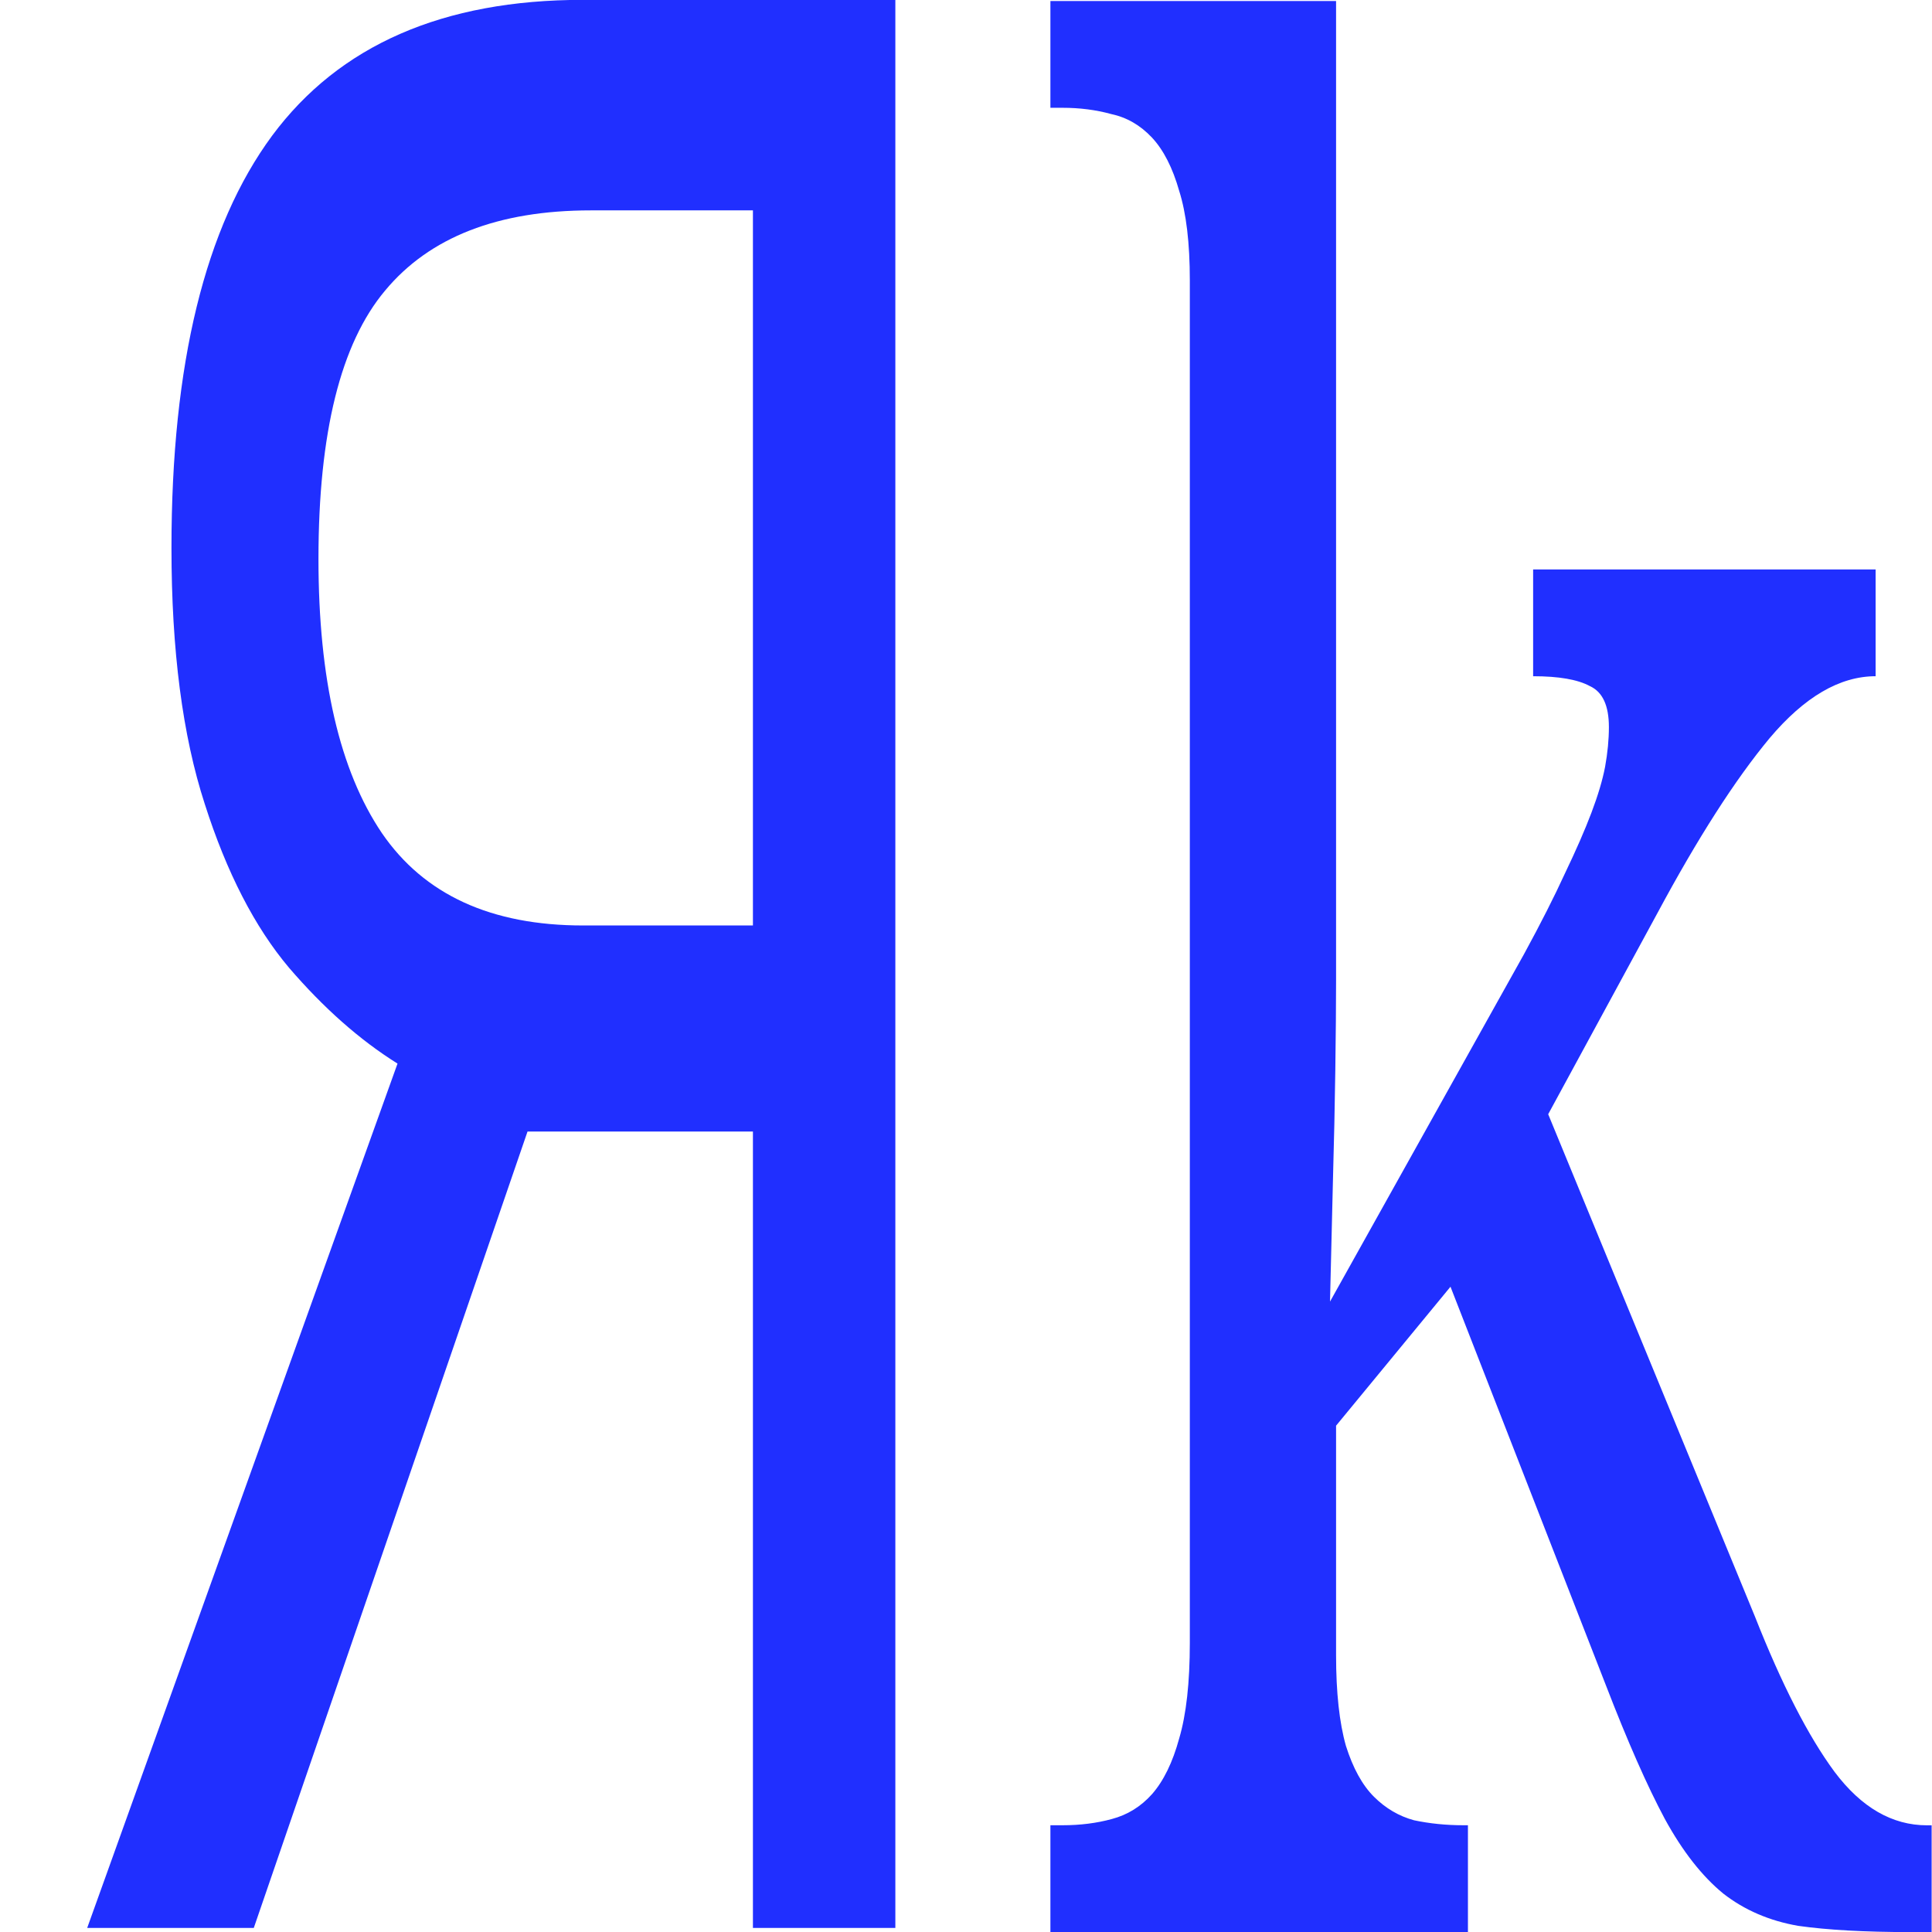
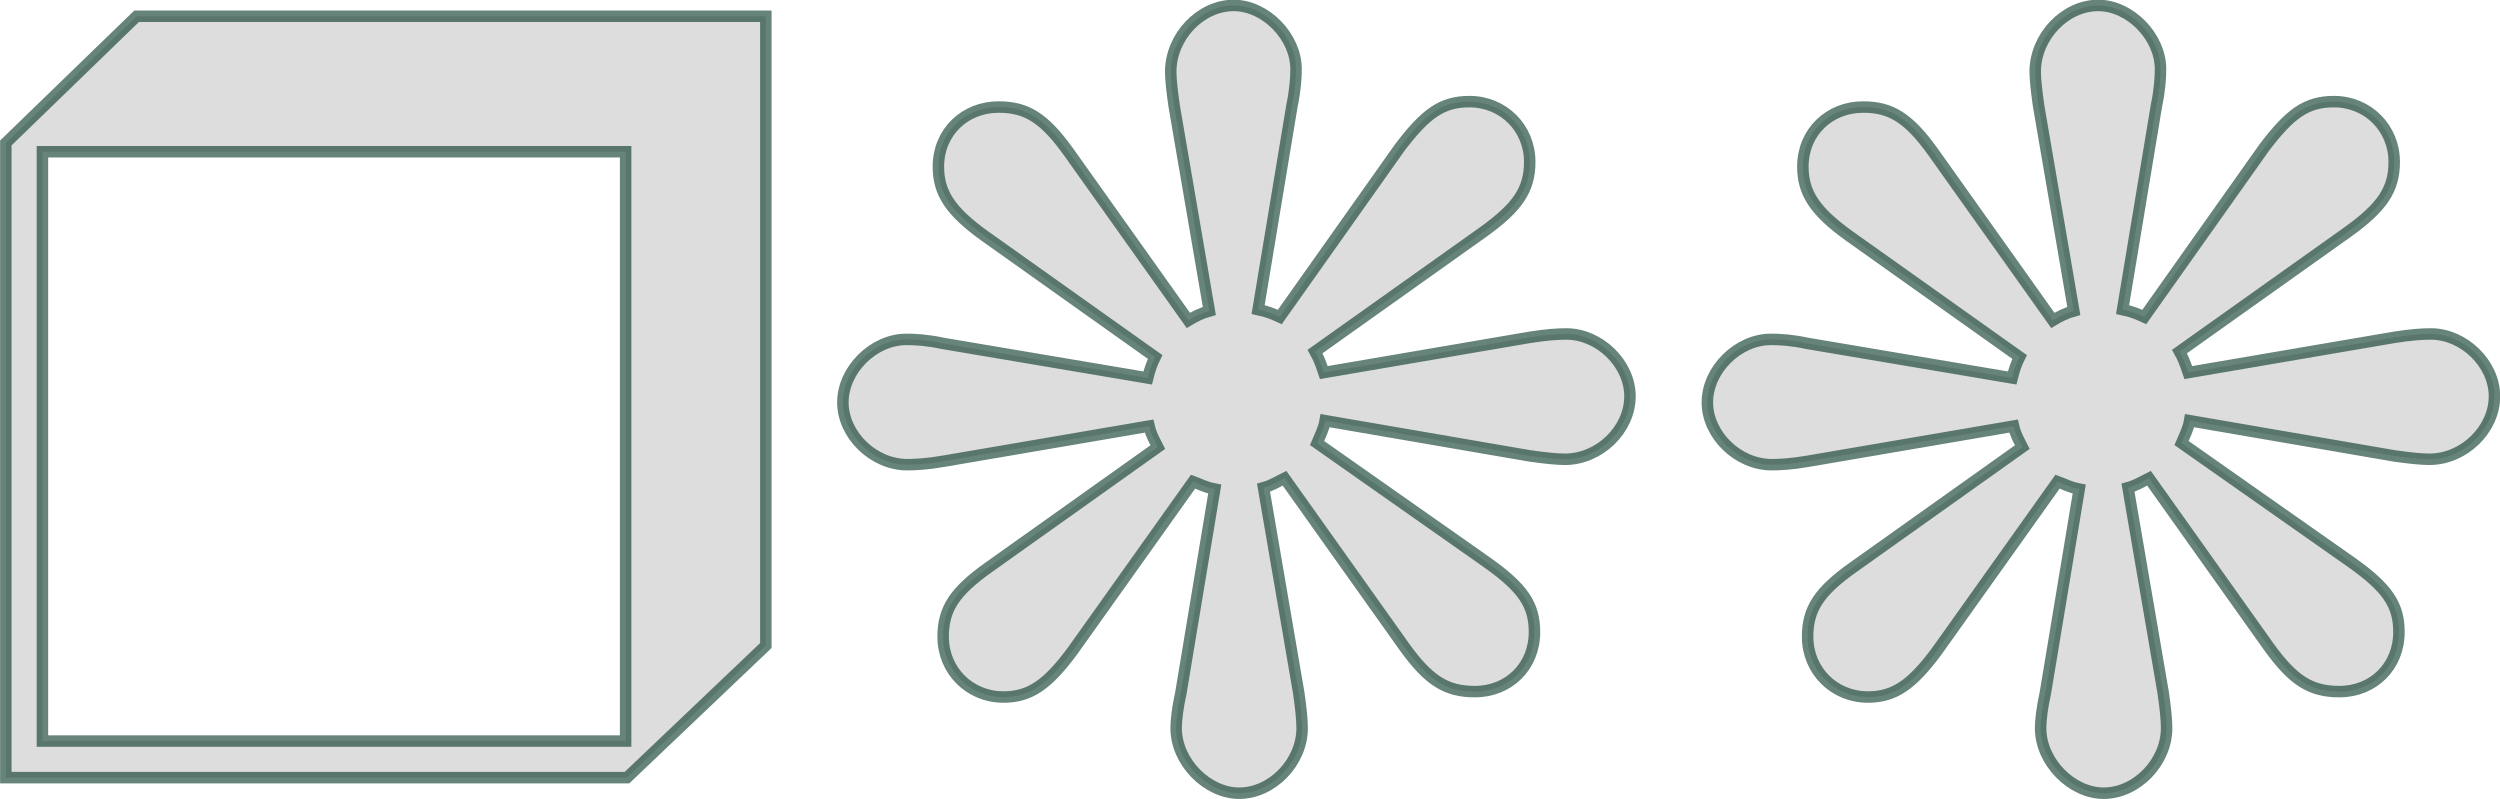
- <svg xmlns="http://www.w3.org/2000/svg" width="793.591mm" height="793.75mm" viewBox="0 0 793.591 793.75" version="1.1" id="svg5">
+ <svg xmlns="http://www.w3.org/2000/svg" width="57.669mm" height="18.426mm" viewBox="0 0 57.669 18.426" version="1.1" id="svg5">
  <defs id="defs2" />
-   <g id="layer1" transform="translate(-72.55599,-26.49977)">
-     <g aria-label="k" transform="scale(0.8360152,1.19615)" id="text1012" style="font-size:36.377px;font-family:'Droid Serif';-inkscape-font-specification:'Droid Serif, Normal';fill:#1322ff;fill-opacity:0.941;stroke:#1322ff;stroke-width:0;stroke-opacity:0.941">
-       <g id="g2670" transform="matrix(20.96558,0,0,23.99719,-1732.765,-509.4849)">
-         <g id="g2660">
-           <g id="g2651">
-             <g id="g2643">
-               <g id="g2636">
-                 <g id="g2630">
-                   <text xml:space="preserve" style="font-style:normal;font-variant:normal;font-weight:normal;font-stretch:normal;font-size:37.885px;font-family:'Droid Serif';-inkscape-font-specification:'Droid Serif, Normal';font-variant-ligatures:normal;font-variant-caps:normal;font-variant-numeric:normal;font-variant-east-asian:normal;fill:#1322ff;fill-opacity:0.941;stroke:#1322ff;stroke-width:0;stroke-dasharray:none;stroke-opacity:0.941" x="-113.636" y="48.758" id="text244" transform="scale(-0.9800812,1.020324)">
-                     <tspan id="tspan242" style="font-style:normal;font-variant:normal;font-weight:normal;font-stretch:normal;font-size:37.885px;font-family:'Droid Serif';-inkscape-font-specification:'Droid Serif, Normal';font-variant-ligatures:normal;font-variant-caps:normal;font-variant-numeric:normal;font-variant-east-asian:normal;fill:#1322ff;fill-opacity:0.941;stroke:#1322ff;stroke-width:0;stroke-dasharray:none;stroke-opacity:0.941" x="-113.636" y="48.758">R</tspan>
-                   </text>
-                   <path d="m 123.077,38.102 4.849,7.194 q 0.941,1.456 1.865,2.22 0.941,0.764 2.167,0.764 h 0.107 v 1.528 h -0.515 q -1.581,0 -2.611,-0.089 -1.012,-0.107 -1.758,-0.462 -0.746,-0.373 -1.368,-1.066 -0.622,-0.71 -1.385,-1.918 l -3.641,-5.702 -2.682,1.989 v 3.286 q 0,0.799 0.231,1.297 0.249,0.48 0.657,0.728 0.409,0.249 0.941,0.337 0.551,0.071 1.155,0.071 h 0.107 v 1.528 h -9.787 v -1.528 h 0.284 q 0.622,0 1.155,-0.089 0.551,-0.089 0.941,-0.355 0.409,-0.284 0.639,-0.799 0.249,-0.515 0.249,-1.368 V 26.166 q 0,-0.799 -0.249,-1.279 -0.231,-0.497 -0.639,-0.764 -0.409,-0.266 -0.959,-0.337 -0.533,-0.089 -1.137,-0.089 h -0.284 v -1.528 h 6.696 v 14.032 q 0,0.497 -0.018,1.279 -0.018,0.764 -0.053,1.51 -0.035,0.853 -0.071,1.794 l 4.547,-4.973 q 0.586,-0.657 0.959,-1.155 0.391,-0.497 0.622,-0.87 0.231,-0.373 0.32,-0.657 0.089,-0.302 0.089,-0.568 0,-0.462 -0.444,-0.586 -0.426,-0.142 -1.332,-0.142 v -1.528 h 8.028 v 1.528 q -1.261,0 -2.487,0.888 -1.208,0.888 -2.629,2.504 z" id="path2526" />
-                 </g>
-               </g>
-             </g>
-           </g>
-         </g>
-       </g>
-     </g>
+   <g id="layer1" transform="translate(-140.4082,-69.69871)">
+     <text xml:space="preserve" style="font-size:3.175px;fill:#a0892c;stroke:#013220;stroke-width:0.265;stroke-opacity:0.6" x="68.791" y="42.151" id="text1518">
+       <tspan id="tspan1516" style="stroke-width:0.265" x="68.791" y="42.151" />
+     </text>
+     <text xml:space="preserve" style="font-style:normal;font-variant:normal;font-weight:normal;font-stretch:normal;font-size:25.4px;font-family:D050000L;-inkscape-font-specification:'D050000L, Normal';font-variant-ligatures:normal;font-variant-caps:normal;font-variant-numeric:normal;font-variant-east-asian:normal;fill:#dddddd;fill-opacity:0.463;stroke:#013220;stroke-width:0.265;stroke-opacity:0.6" x="69.571" y="63.363" id="text1736">
+       <tspan id="tspan1734" style="font-style:normal;font-variant:normal;font-weight:normal;font-stretch:normal;font-size:25.4px;font-family:D050000L;-inkscape-font-specification:'D050000L, Normal';font-variant-ligatures:normal;font-variant-caps:normal;font-variant-numeric:normal;font-variant-east-asian:normal;stroke-width:0.265" x="69.571" y="63.363" />
+     </text>
+     <text xml:space="preserve" style="font-style:normal;font-variant:normal;font-weight:normal;font-stretch:normal;font-size:25.4px;font-family:D050000L;-inkscape-font-specification:'D050000L, Normal';font-variant-ligatures:normal;font-variant-caps:normal;font-variant-numeric:normal;font-variant-east-asian:normal;fill:#dddddd;fill-opacity:1;stroke:#013220;stroke-width:0.265;stroke-opacity:0.6" x="139.651" y="87.636" id="text1790">
+       <tspan id="tspan1788" style="stroke-width:0.265;fill:#dddddd;fill-opacity:1" x="139.651" y="87.636">rkk</tspan>
+     </text>
  </g>
</svg>
